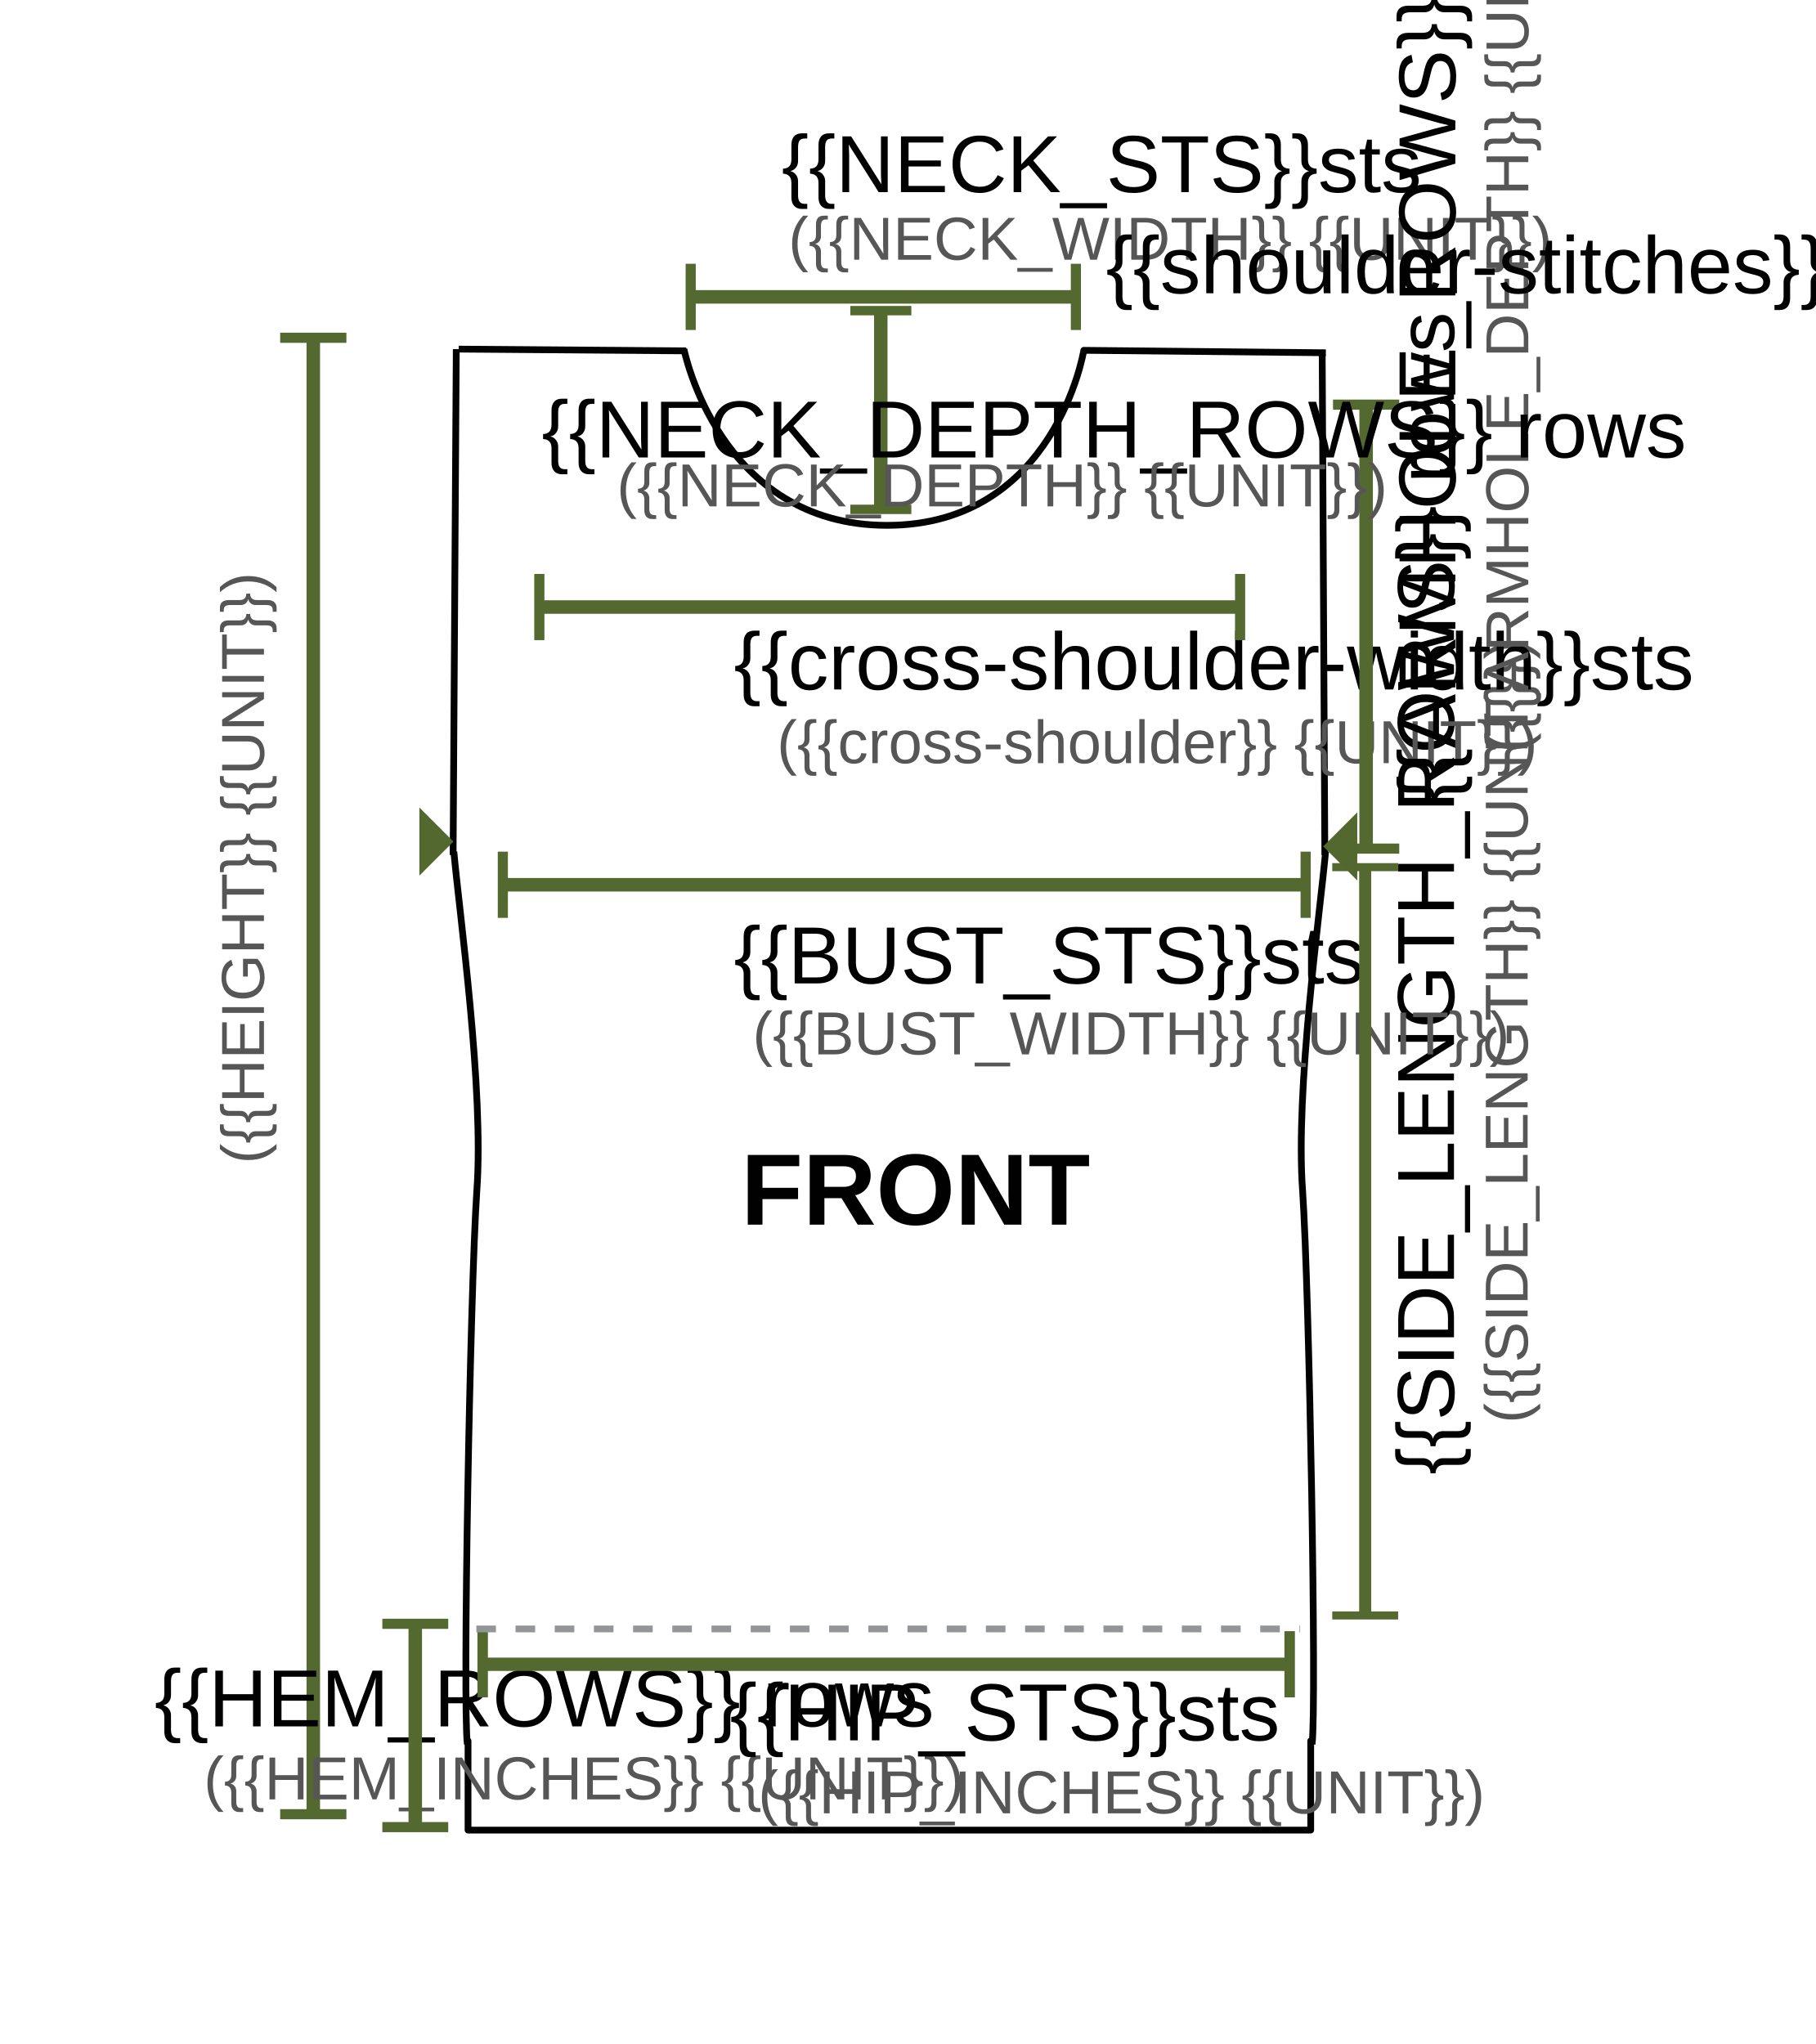
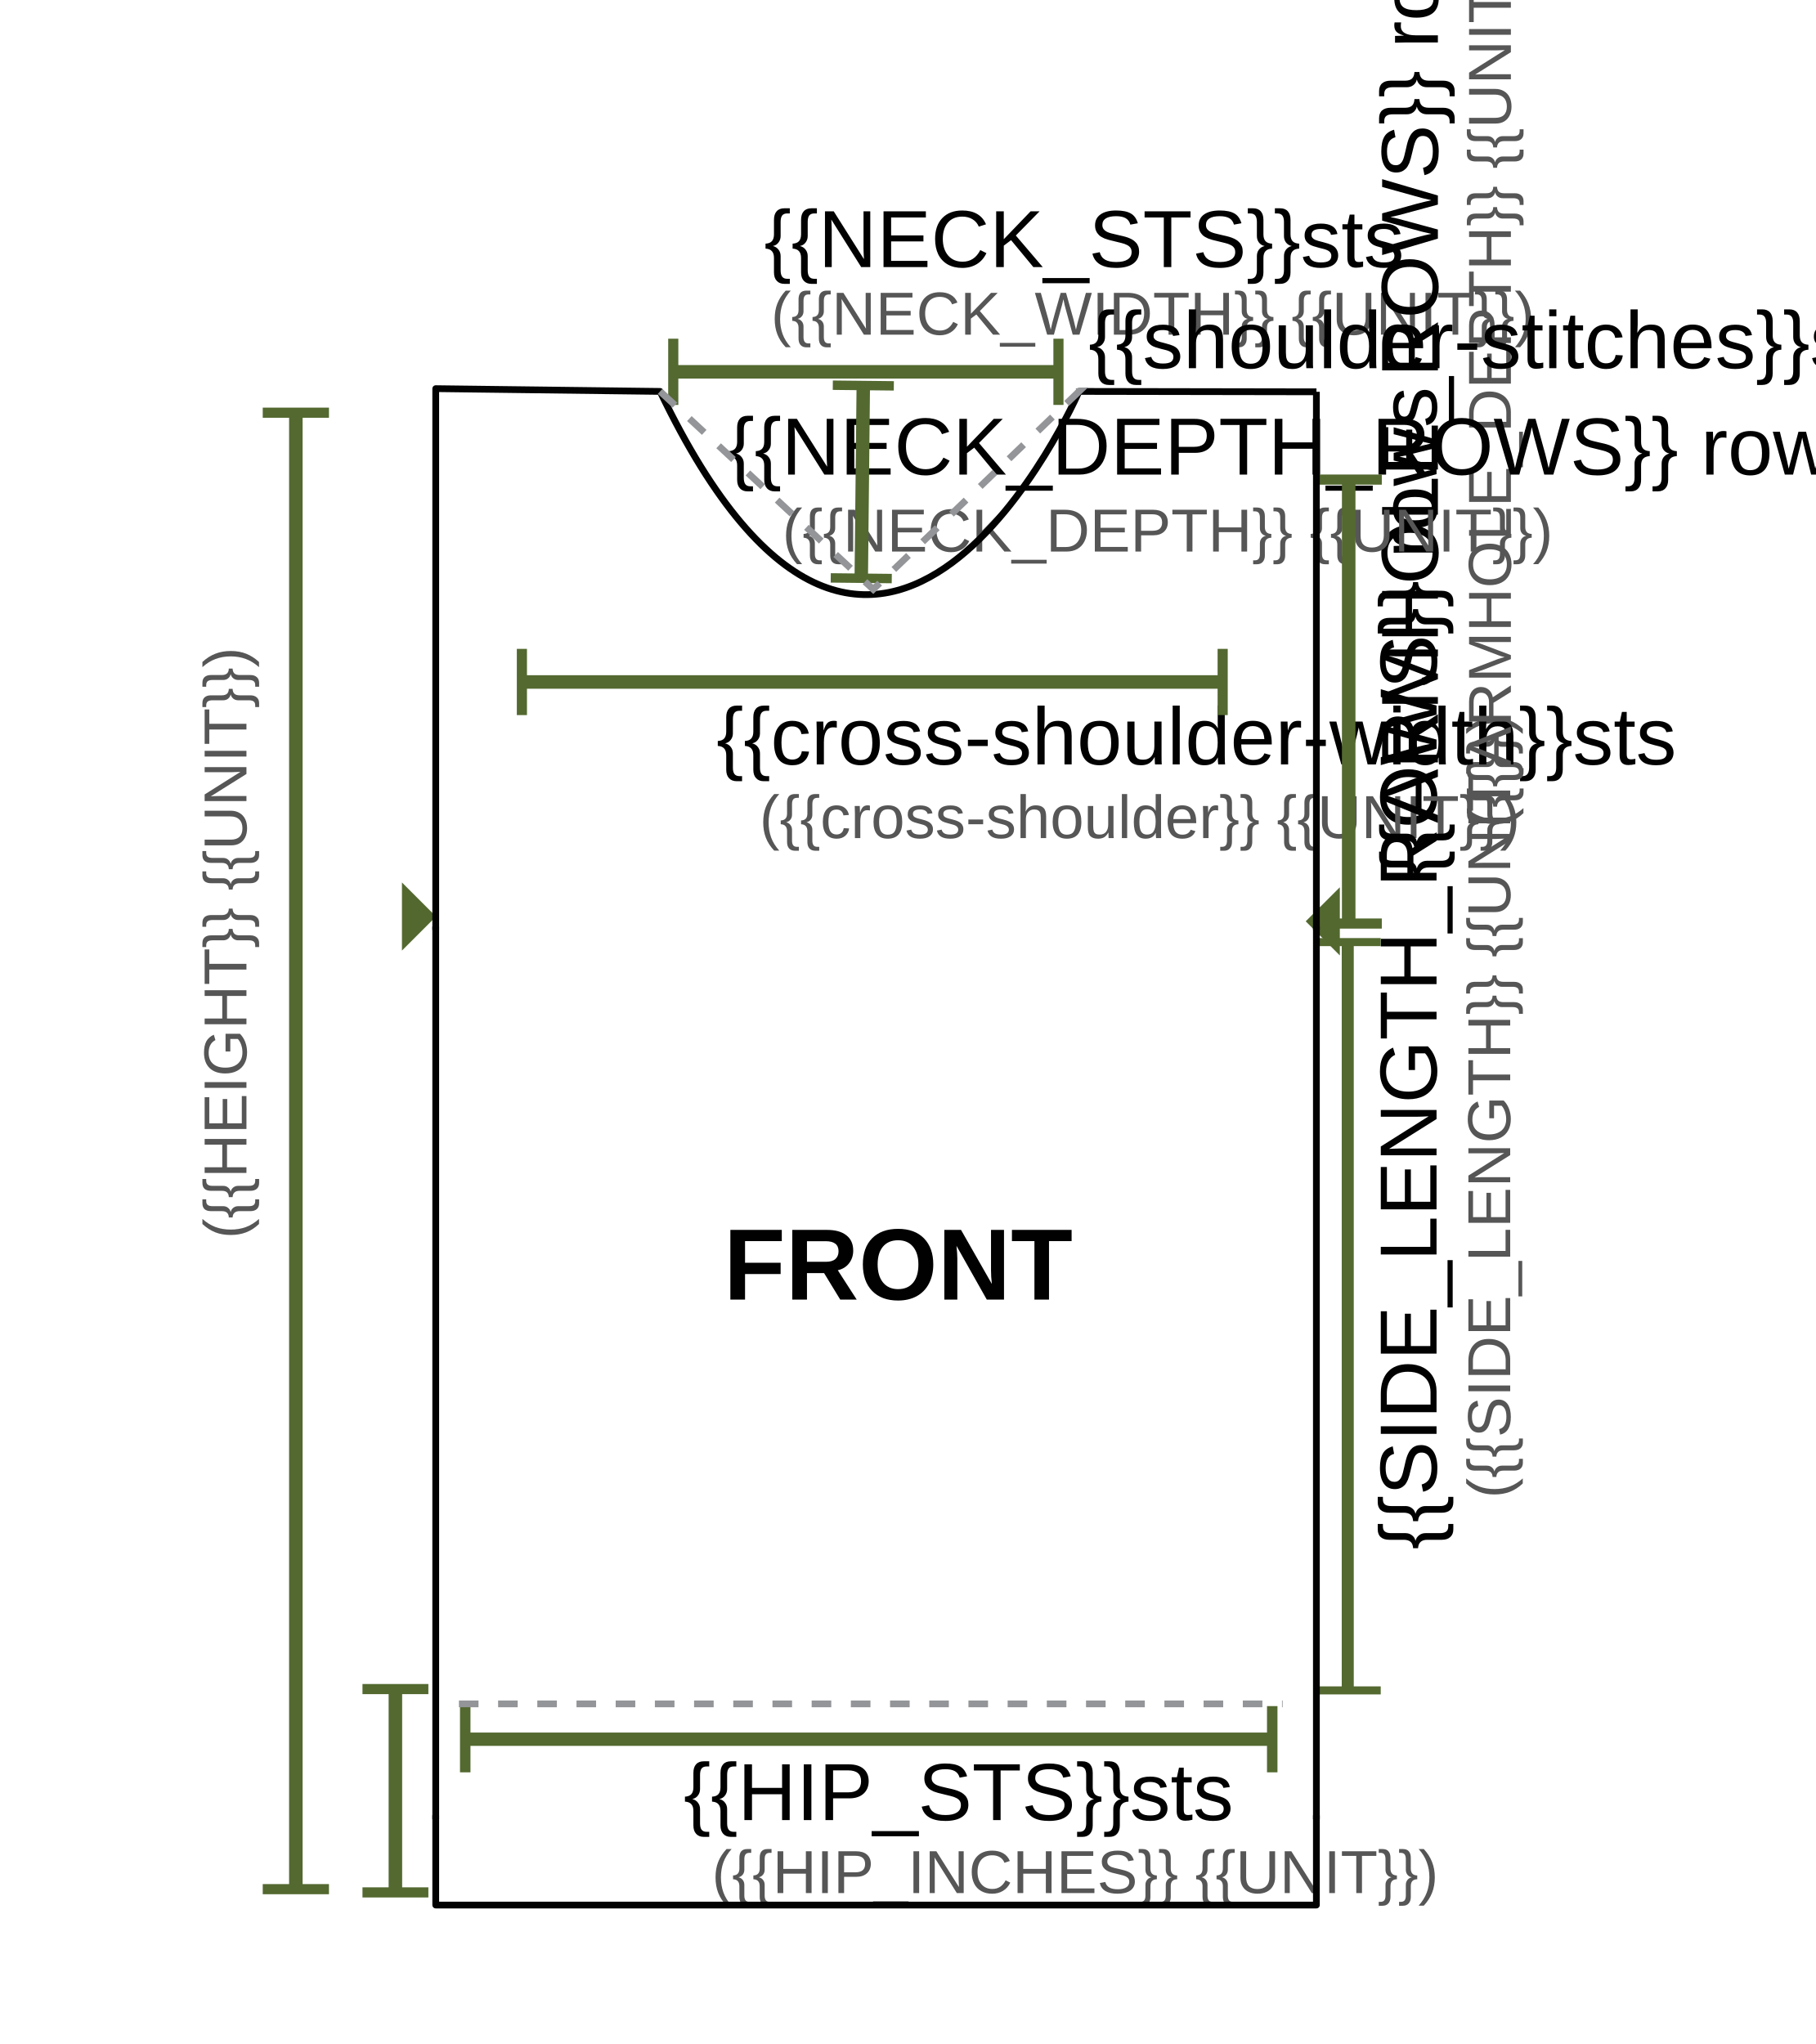
- <svg xmlns="http://www.w3.org/2000/svg" id="full" width="3.73in" height="4.2in" viewBox="0 0 268.64 302.28">
-   <g id="round_body_only">
-     <g id="back">
-       <polyline points="69.26 257.53 69.26 270.73 193.96 270.73 193.96 257.53" fill="none" stroke="#020202" stroke-linecap="round" stroke-linejoin="round" />
-       <path d="M67.16,125.93c.8,8.9,4.5,35.3,3.4,50.2-1,14.9-2.1,76.3-1.4,81.9" fill="none" stroke="#020202" />
-       <path d="M196.16,125.93c-.8,8.9-4.5,35.3-3.4,50.2,1,14.9,2.1,76.3,1.4,81.9" fill="none" stroke="#020202" />
-       <path d="M67.52,51.56l-.47,74.87" fill="none" stroke="#020202" stroke-linejoin="round" />
-       <path d="M195.66,52.27l.39,74.16" fill="none" stroke="#020202" stroke-linejoin="round" />
-       <path d="M101.21,51.56s5.15,26.08,30.05,26.08,29.12-25.9,29.12-25.9l35.82.36" fill="none" stroke="#020202" stroke-linejoin="round" />
-     </g>
-     <line x1="67.88" y1="51.56" x2="101.55" y2="51.82" fill="none" stroke="#020202" stroke-linejoin="round" />
+ <svg xmlns="http://www.w3.org/2000/svg" width="3.73in" height="4.2in" viewBox="0 0 268.64 302.28">
+   <g id="measurements">
    <g isolation="isolate">
      <g isolation="isolate">
        <g isolation="isolate">
          <g isolation="isolate">
            <g isolation="isolate">
              <g isolation="isolate">
                <g isolation="isolate">
-                   <text transform="translate(109.66 181.13)" fill="#010101" font-family="Arial-BoldMT, Arial" font-size="15" font-weight="700" isolation="isolate">
+                   <text transform="translate(212.58 229.22) rotate(-90)" fill="#010101" font-family="ArialMT, Arial" font-size="12" isolation="isolate">
+                     <tspan x="0" y="0">{{SIDE_LENGTH_ROWS}} rows</tspan>
+                   </text>
+                 </g>
+               </g>
+             </g>
+           </g>
+         </g>
+       </g>
+     </g>
+     <g isolation="isolate">
+       <g isolation="isolate">
+         <g isolation="isolate">
+           <g isolation="isolate">
+             <g isolation="isolate">
+               <g isolation="isolate">
+                 <g isolation="isolate">
+                   <text transform="translate(223.48 221.62) rotate(-90)" fill="#565656" font-family="ArialMT, Arial" font-size="9" isolation="isolate">
+                     <tspan x="0" y="0">({{SIDE_LENGTH}} {{UNIT}})</tspan>
+                   </text>
+                 </g>
+               </g>
+             </g>
+           </g>
+         </g>
+       </g>
+     </g>
+     <g id="HEIGHT_UNIT">
+       <g isolation="isolate">
+         <g isolation="isolate">
+           <g isolation="isolate">
+             <g isolation="isolate">
+               <g isolation="isolate">
+                 <g isolation="isolate">
+                   <g isolation="isolate">
+                     <text transform="translate(36.47 183.22) rotate(-90)" fill="#565656" font-family="ArialMT, Arial" font-size="9" isolation="isolate">
+                       <tspan x="0" y="0">({{HEIGHT}} {{UNIT}})</tspan>
+                     </text>
+                   </g>
+                 </g>
+               </g>
+             </g>
+           </g>
+         </g>
+       </g>
+     </g>
+     <g id="CROSS_SHOULDER_UNIT">
+       <g isolation="isolate">
+         <g isolation="isolate">
+           <g isolation="isolate">
+             <g isolation="isolate">
+               <g isolation="isolate">
+                 <g isolation="isolate">
+                   <g isolation="isolate">
+                     <text transform="translate(112.38 123.92)" fill="#565656" font-family="ArialMT, Arial" font-size="9" isolation="isolate">
+                       <tspan x="0" y="0">({{cross-shoulder}} {{UNIT}})</tspan>
+                     </text>
+                   </g>
+                 </g>
+               </g>
+             </g>
+           </g>
+         </g>
+       </g>
+     </g>
+     <g id="CROSS_SHOULDER_STS" isolation="isolate">
+       <g isolation="isolate">
+         <g isolation="isolate">
+           <g isolation="isolate">
+             <g isolation="isolate">
+               <g isolation="isolate">
+                 <g isolation="isolate">
+                   <g isolation="isolate">
+                     <text transform="translate(102.68 113.02)" fill="#010101" font-family="ArialMT, Arial" font-size="12" isolation="isolate">
+                       <tspan x="0" y="0" xml:space="preserve"> {{cross-shoulder-width}}sts</tspan>
+                     </text>
+                   </g>
+                 </g>
+               </g>
+             </g>
+           </g>
+         </g>
+       </g>
+     </g>
+     <g id="NECK_WIDTH_STS" isolation="isolate">
+       <g isolation="isolate">
+         <g isolation="isolate">
+           <g isolation="isolate">
+             <g isolation="isolate">
+               <g isolation="isolate">
+                 <g isolation="isolate">
+                   <g isolation="isolate">
+                     <text transform="translate(113.08 39.42)" fill="#010101" font-family="ArialMT, Arial" font-size="12" isolation="isolate">
+                       <tspan x="0" y="0">{{NECK_STS}}sts</tspan>
+                     </text>
+                   </g>
+                 </g>
+               </g>
+             </g>
+           </g>
+         </g>
+       </g>
+     </g>
+     <g id="NECK_WIDTH_UNITS">
+       <g isolation="isolate">
+         <g isolation="isolate">
+           <g isolation="isolate">
+             <g isolation="isolate">
+               <g isolation="isolate">
+                 <g isolation="isolate">
+                   <g isolation="isolate">
+                     <text transform="translate(114.08 49.42)" fill="#565656" font-family="ArialMT, Arial" font-size="9" isolation="isolate">
+                       <tspan x="0" y="0">({{NECK_WIDTH}} {{UNIT}})</tspan>
+                     </text>
+                   </g>
+                 </g>
+               </g>
+             </g>
+           </g>
+         </g>
+       </g>
+     </g>
+     <g id="ARMHOLE" isolation="isolate">
+       <g isolation="isolate">
+         <g isolation="isolate">
+           <g isolation="isolate">
+             <g isolation="isolate">
+               <g isolation="isolate">
+                 <g isolation="isolate">
+                   <g isolation="isolate">
+                     <text transform="translate(212.78 129.72) rotate(-90)" fill="#010101" font-family="ArialMT, Arial" font-size="12" isolation="isolate">
+                       <tspan x="0" y="0">{{ARMHOLE_ROWS}} rows</tspan>
+                     </text>
+                   </g>
+                 </g>
+               </g>
+             </g>
+           </g>
+         </g>
+         <g isolation="isolate">
+           <g isolation="isolate">
+             <g isolation="isolate">
+               <g isolation="isolate">
+                 <g isolation="isolate">
+                   <g isolation="isolate">
+                     <text transform="translate(223.58 122.42) rotate(-90)" fill="#565656" font-family="ArialMT, Arial" font-size="9" isolation="isolate">
+                       <tspan x="0" y="0">({{ARMHOLE_DEPTH}} {{UNIT}})</tspan>
+                     </text>
+                   </g>
+                 </g>
+               </g>
+             </g>
+           </g>
+         </g>
+       </g>
+     </g>
+     <g id="NECK_DEPTH_ROWS" isolation="isolate">
+       <g isolation="isolate">
+         <g isolation="isolate">
+           <g isolation="isolate">
+             <g isolation="isolate">
+               <g isolation="isolate">
+                 <g isolation="isolate">
+                   <g isolation="isolate">
+                     <text transform="translate(107.63 70.13)" fill="#010101" font-family="ArialMT, Arial" font-size="12" isolation="isolate">
+                       <tspan x="0" y="0">{{NECK_DEPTH_ROWS}} rows</tspan>
+                     </text>
+                   </g>
+                 </g>
+               </g>
+             </g>
+           </g>
+         </g>
+       </g>
+     </g>
+     <g id="NECK_DEPTH_UNITS">
+       <g isolation="isolate">
+         <g isolation="isolate">
+           <g isolation="isolate">
+             <g isolation="isolate">
+               <g isolation="isolate">
+                 <g isolation="isolate">
+                   <g isolation="isolate">
+                     <text transform="translate(115.76 81.52)" fill="#565656" font-family="ArialMT, Arial" font-size="9" isolation="isolate">
+                       <tspan x="0" y="0">({{NECK_DEPTH}} {{UNIT}})</tspan>
+                     </text>
+                   </g>
+                 </g>
+               </g>
+             </g>
+           </g>
+         </g>
+       </g>
+     </g>
+     <g id="NECK_WIDTH_STS-2" isolation="isolate">
+       <g isolation="isolate">
+         <g isolation="isolate">
+           <g isolation="isolate">
+             <g isolation="isolate">
+               <g isolation="isolate">
+                 <g isolation="isolate">
+                   <g isolation="isolate">
+                     <text transform="translate(161.08 54.38)" fill="#010101" font-family="ArialMT, Arial" font-size="12" isolation="isolate">
+                       <tspan x="0" y="0">{{shoulder-stitches}}sts</tspan>
+                     </text>
+                   </g>
+                 </g>
+               </g>
+             </g>
+           </g>
+         </g>
+       </g>
+     </g>
+     <g id="HIP_MEASUREMENT" isolation="isolate">
+       <g isolation="isolate">
+         <g isolation="isolate">
+           <g isolation="isolate">
+             <g isolation="isolate">
+               <g isolation="isolate">
+                 <g isolation="isolate">
+                   <g isolation="isolate">
+                     <text transform="translate(97.82 269.25)" fill="#010101" font-family="ArialMT, Arial" font-size="12" isolation="isolate">
+                       <tspan x="0" y="0" xml:space="preserve"> {{HIP_STS}}sts</tspan>
+                     </text>
+                   </g>
+                 </g>
+               </g>
+             </g>
+           </g>
+         </g>
+         <g isolation="isolate">
+           <g isolation="isolate">
+             <g isolation="isolate">
+               <g isolation="isolate">
+                 <g isolation="isolate">
+                   <g isolation="isolate">
+                     <text transform="translate(97.82 280.05)" fill="#565656" font-family="ArialMT, Arial" font-size="9" isolation="isolate">
+                       <tspan x="0" y="0" xml:space="preserve">   ({{HIP_INCHES}} {{UNIT}})</tspan>
+                     </text>
+                   </g>
+                 </g>
+               </g>
+             </g>
+           </g>
+         </g>
+       </g>
+     </g>
+   </g>
+   <g id="lines">
+     <line x1="127.75" y1="56.95" x2="127.45" y2="85.46" fill="none" stroke="#536930" stroke-miterlimit="10" stroke-width="1.99" />
+     <rect x="127.06" y="52.44" width="1.39" height="9.03" transform="translate(69.42 184.08) rotate(-89.38)" fill="#536930" />
+     <rect x="126.75" y="80.95" width="1.39" height="9.03" transform="translate(40.61 211.98) rotate(-89.38)" fill="#536930" />
+     <g id="HEIGHT_LINE">
+       <line x1="43.78" y1="279.42" x2="43.78" y2="61.02" fill="none" stroke="#536930" stroke-miterlimit="10" stroke-width="2" />
+       <rect x="38.88" y="278.72" width="9.8" height="1.5" fill="#536930" />
+       <rect x="38.88" y="60.22" width="9.8" height="1.5" fill="#536930" />
+     </g>
+     <g id="CROSS_SHOULDER">
+       <line x1="77.18" y1="100.82" x2="180.88" y2="100.82" fill="none" stroke="#536930" stroke-miterlimit="10" stroke-width="2" />
+       <rect x="76.48" y="95.92" width="1.5" height="9.8" fill="#536930" />
+       <rect x="180.18" y="95.92" width="1.5" height="9.8" fill="#536930" />
+     </g>
+     <g id="NECKWIDTH">
+       <line x1="99.68" y1="54.92" x2="156.68" y2="54.92" fill="none" stroke="#536930" stroke-miterlimit="10" stroke-width="2" />
+       <rect x="98.88" y="50.02" width="1.5" height="9.8" fill="#536930" />
+       <rect x="155.88" y="50.02" width="1.5" height="9.8" fill="#536930" />
+     </g>
+     <g id="hem_line">
+       <line x1="58.51" y1="249.86" x2="58.51" y2="279.95" fill="none" stroke="#536930" stroke-miterlimit="10" stroke-width="2" />
+       <rect x="53.64" y="249.11" width="9.75" height="1.5" fill="#536930" />
+       <rect x="53.64" y="279.2" width="9.75" height="1.5" fill="#536930" />
+     </g>
+     <g id="HEM_BAND_TOP_LINE">
+       <line x1="68.75" y1="257.28" x2="188.27" y2="257.28" fill="none" stroke="#536930" stroke-miterlimit="10" stroke-width="1.97" />
+       <rect x="68.07" y="252.38" width="1.55" height="9.8" fill="#536930" />
+       <rect x="187.49" y="252.38" width="1.55" height="9.8" fill="#536930" />
+     </g>
+     <g id="SIDE_SEAM">
+       <line x1="199.44" y1="139.31" x2="199.44" y2="250.05" fill="none" stroke="#536930" stroke-miterlimit="10" stroke-width="1.78" />
+       <rect x="194.57" y="138.72" width="9.75" height="1.19" fill="#536930" />
+       <rect x="194.57" y="249.46" width="9.75" height="1.19" fill="#536930" />
+     </g>
+     <g id="ARMHOLE_LINE">
+       <line x1="199.58" y1="70.82" x2="199.58" y2="136.62" fill="none" stroke="#536930" stroke-miterlimit="10" stroke-width="2" />
+       <rect x="194.68" y="70.12" width="9.8" height="1.5" fill="#536930" />
+       <rect x="194.68" y="135.82" width="9.8" height="1.5" fill="#536930" />
+     </g>
+     <line x1="67.91" y1="252.05" x2="189.81" y2="252.05" fill="none" stroke="#939598" stroke-dasharray="2.9 2.9" stroke-miterlimit="10" />
+     <g id="underarm_markers">
+       <polygon points="59.48 130.49 64.52 135.53 59.48 140.57 59.48 130.49" fill="#53682f" />
+       <polygon points="198.27 141.29 193.22 136.24 198.27 131.2 198.27 141.29" fill="#53682f" />
+     </g>
+   </g>
+   <g id="bodies">
+     <g id="straight_round_and_v">
+       <polyline points="64.48 268.62 64.48 281.82 194.8 281.82 194.8 268.62" fill="none" stroke="#020202" stroke-linecap="round" stroke-linejoin="round" />
+       <path d="M64.48,137.02v132.1" fill="none" stroke="#020202" />
+       <path d="M194.8,137.02v132.1" fill="none" stroke="#020202" />
+       <path d="M64.48,137.52V57.41l33.2.41c32.46,67.67,62,0,62,0l35.13.06" fill="none" stroke="#020202" stroke-linejoin="round" />
+       <path d="M194.8,57.88v79.64" fill="none" stroke="#020202" stroke-linejoin="round" />
+       <polyline points="97.68 57.82 129.22 87.11 159.68 57.82 158.92 57.88" fill="none" stroke="#939598" stroke-dasharray="3 2.91" />
+     </g>
+     <g isolation="isolate">
+       <g isolation="isolate">
+         <g isolation="isolate">
+           <g isolation="isolate">
+             <g isolation="isolate">
+               <g isolation="isolate">
+                 <g isolation="isolate">
+                   <text transform="translate(107.08 192.22)" fill="#010101" font-family="Arial-BoldMT, Arial" font-size="15" font-weight="700" isolation="isolate">
                    <tspan x="0" y="0">FRONT</tspan>
                  </text>
                </g>
              </g>
            </g>
          </g>
        </g>
      </g>
    </g>
  </g>
-   <g id="front_measurement">
-     <g isolation="isolate">
-       <g isolation="isolate">
-         <g isolation="isolate">
-           <g isolation="isolate">
-             <g isolation="isolate">
-               <g isolation="isolate">
-                 <g isolation="isolate">
-                   <text transform="translate(215.16 218.13) rotate(-90)" fill="#010101" font-family="ArialMT, Arial" font-size="12" isolation="isolate">
-                     <tspan x="0" y="0">{{SIDE_LENGTH_ROWS}} rows</tspan>
-                   </text>
-                 </g>
-               </g>
-             </g>
-           </g>
-         </g>
-       </g>
-     </g>
-     <g isolation="isolate">
-       <g isolation="isolate">
-         <g isolation="isolate">
-           <g isolation="isolate">
-             <g isolation="isolate">
-               <g isolation="isolate">
-                 <g isolation="isolate">
-                   <text transform="translate(226.06 210.53) rotate(-90)" fill="#565656" font-family="ArialMT, Arial" font-size="9" isolation="isolate">
-                     <tspan x="0" y="0">({{SIDE_LENGTH}} {{UNIT}})</tspan>
-                   </text>
-                 </g>
-               </g>
-             </g>
-           </g>
-         </g>
-       </g>
-     </g>
-     <g id="NECKWIDTH">
-       <line x1="102.26" y1="43.83" x2="159.26" y2="43.83" fill="none" stroke="#536930" stroke-miterlimit="10" stroke-width="2" />
-       <rect x="101.46" y="38.93" width="1.5" height="9.8" fill="#536930" />
-       <rect x="158.46" y="38.93" width="1.5" height="9.8" fill="#536930" />
-     </g>
-     <g id="HEIGHT_LINE">
-       <line x1="46.36" y1="268.33" x2="46.36" y2="49.93" fill="none" stroke="#536930" stroke-miterlimit="10" stroke-width="2" />
-       <rect x="41.46" y="267.63" width="9.8" height="1.5" fill="#536930" />
-       <rect x="41.46" y="49.13" width="9.8" height="1.5" fill="#536930" />
-     </g>
-     <g id="HEIGHT_UNIT">
-       <g isolation="isolate">
-         <g isolation="isolate">
-           <g isolation="isolate">
-             <g isolation="isolate">
-               <g isolation="isolate">
-                 <g isolation="isolate">
-                   <g isolation="isolate">
-                     <text transform="translate(39.06 172.13) rotate(-90)" fill="#565656" font-family="ArialMT, Arial" font-size="9" isolation="isolate">
-                       <tspan x="0" y="0">({{HEIGHT}} {{UNIT}})</tspan>
-                     </text>
-                   </g>
-                 </g>
-               </g>
-             </g>
-           </g>
-         </g>
-       </g>
-     </g>
-     <g id="BUST_STS" isolation="isolate">
-       <g isolation="isolate">
-         <g isolation="isolate">
-           <g isolation="isolate">
-             <g isolation="isolate">
-               <g isolation="isolate">
-                 <g isolation="isolate">
-                   <g isolation="isolate">
-                     <text transform="translate(105.26 145.43)" fill="#010101" font-family="ArialMT, Arial" font-size="12" isolation="isolate">
-                       <tspan x="0" y="0" xml:space="preserve"> {{BUST_STS}}sts</tspan>
-                     </text>
-                   </g>
-                 </g>
-               </g>
-             </g>
-           </g>
-         </g>
-       </g>
-     </g>
-     <g id="HEM_MEASUREMENT" isolation="isolate">
-       <g isolation="isolate">
-         <g isolation="isolate">
-           <g isolation="isolate">
-             <g isolation="isolate">
-               <g isolation="isolate">
-                 <g isolation="isolate">
-                   <g isolation="isolate">
-                     <text transform="translate(19.53 255.38)" fill="#010101" font-family="ArialMT, Arial" font-size="12" isolation="isolate">
-                       <tspan x="0" y="0" xml:space="preserve"> {{HEM_ROWS}} rows</tspan>
-                     </text>
-                   </g>
-                 </g>
-               </g>
-             </g>
-           </g>
-         </g>
-         <g isolation="isolate">
-           <g isolation="isolate">
-             <g isolation="isolate">
-               <g isolation="isolate">
-                 <g isolation="isolate">
-                   <g isolation="isolate">
-                     <text transform="translate(15.13 266.18)" fill="#565656" font-family="ArialMT, Arial" font-size="9" isolation="isolate">
-                       <tspan x="0" y="0" xml:space="preserve">      ({{HEM_INCHES}} {{UNIT}})</tspan>
-                     </text>
-                   </g>
-                 </g>
-               </g>
-             </g>
-           </g>
-         </g>
-       </g>
-     </g>
-     <g id="BUST_UNIT">
-       <g isolation="isolate">
-         <g isolation="isolate">
-           <g isolation="isolate">
-             <g isolation="isolate">
-               <g isolation="isolate">
-                 <g isolation="isolate">
-                   <g isolation="isolate">
-                     <text transform="translate(111.36 155.93)" fill="#565656" font-family="ArialMT, Arial" font-size="9" isolation="isolate">
-                       <tspan x="0" y="0">({{BUST_WIDTH}} {{UNIT}})</tspan>
-                     </text>
-                   </g>
-                 </g>
-               </g>
-             </g>
-           </g>
-         </g>
-       </g>
-     </g>
-     <g id="BUST_LINE">
-       <line x1="74.46" y1="130.83" x2="193.26" y2="130.83" fill="none" stroke="#536930" stroke-miterlimit="10" stroke-width="2" />
-       <rect x="73.66" y="125.93" width="1.5" height="9.8" fill="#536930" />
-       <rect x="192.46" y="125.93" width="1.5" height="9.8" fill="#536930" />
-     </g>
-     <g id="HEM_BAND_TOP_LINE">
-       <line x1="71.33" y1="246.19" x2="190.85" y2="246.19" fill="none" stroke="#536930" stroke-miterlimit="10" stroke-width="1.97" />
-       <rect x="70.65" y="241.29" width="1.55" height="9.8" fill="#536930" />
-       <rect x="190.07" y="241.29" width="1.55" height="9.8" fill="#536930" />
-     </g>
-     <g id="CROSS_SHOULDER_UNIT">
-       <g isolation="isolate">
-         <g isolation="isolate">
-           <g isolation="isolate">
-             <g isolation="isolate">
-               <g isolation="isolate">
-                 <g isolation="isolate">
-                   <g isolation="isolate">
-                     <text transform="translate(114.96 112.83)" fill="#565656" font-family="ArialMT, Arial" font-size="9" isolation="isolate">
-                       <tspan x="0" y="0">({{cross-shoulder}} {{UNIT}})</tspan>
-                     </text>
-                   </g>
-                 </g>
-               </g>
-             </g>
-           </g>
-         </g>
-       </g>
-     </g>
-     <g id="CROSS_SHOULDER_STS" isolation="isolate">
-       <g isolation="isolate">
-         <g isolation="isolate">
-           <g isolation="isolate">
-             <g isolation="isolate">
-               <g isolation="isolate">
-                 <g isolation="isolate">
-                   <g isolation="isolate">
-                     <text transform="translate(105.26 101.93)" fill="#010101" font-family="ArialMT, Arial" font-size="12" isolation="isolate">
-                       <tspan x="0" y="0" xml:space="preserve"> {{cross-shoulder-width}}sts</tspan>
-                     </text>
-                   </g>
-                 </g>
-               </g>
-             </g>
-           </g>
-         </g>
-       </g>
-     </g>
-     <g id="CROSS_SHOULDER">
-       <line x1="79.76" y1="89.73" x2="183.46" y2="89.73" fill="none" stroke="#536930" stroke-miterlimit="10" stroke-width="2" />
-       <rect x="79.06" y="84.83" width="1.5" height="9.8" fill="#536930" />
-       <rect x="182.76" y="84.83" width="1.5" height="9.8" fill="#536930" />
-     </g>
-     <g id="NECK_WIDTH_STS" isolation="isolate">
-       <g isolation="isolate">
-         <g isolation="isolate">
-           <g isolation="isolate">
-             <g isolation="isolate">
-               <g isolation="isolate">
-                 <g isolation="isolate">
-                   <g isolation="isolate">
-                     <text transform="translate(115.66 28.33)" fill="#010101" font-family="ArialMT, Arial" font-size="12" isolation="isolate">
-                       <tspan x="0" y="0">{{NECK_STS}}sts</tspan>
-                     </text>
-                   </g>
-                 </g>
-               </g>
-             </g>
-           </g>
-         </g>
-       </g>
-     </g>
-     <g id="NECK_WIDTH_UNITS">
-       <g isolation="isolate">
-         <g isolation="isolate">
-           <g isolation="isolate">
-             <g isolation="isolate">
-               <g isolation="isolate">
-                 <g isolation="isolate">
-                   <g isolation="isolate">
-                     <text transform="translate(116.66 38.33)" fill="#565656" font-family="ArialMT, Arial" font-size="9" isolation="isolate">
-                       <tspan x="0" y="0">({{NECK_WIDTH}} {{UNIT}})</tspan>
-                     </text>
-                   </g>
-                 </g>
-               </g>
-             </g>
-           </g>
-         </g>
-       </g>
-     </g>
-     <line x1="130.34" y1="45.87" x2="130.34" y2="75.28" fill="none" stroke="#536930" stroke-miterlimit="10" stroke-width="1.99" />
-     <rect x="125.83" y="45.17" width="9.03" height="1.39" fill="#536930" />
-     <rect x="125.83" y="74.58" width="9.03" height="1.39" fill="#536930" />
-     <g id="ARMHOLE_LINE">
-       <line x1="202.16" y1="59.73" x2="202.16" y2="125.53" fill="none" stroke="#536930" stroke-miterlimit="10" stroke-width="2" />
-       <rect x="197.26" y="59.03" width="9.8" height="1.5" fill="#536930" />
-       <rect x="197.26" y="124.73" width="9.8" height="1.5" fill="#536930" />
-     </g>
-     <g id="ARMHOLE" isolation="isolate">
-       <g isolation="isolate">
-         <g isolation="isolate">
-           <g isolation="isolate">
-             <g isolation="isolate">
-               <g isolation="isolate">
-                 <g isolation="isolate">
-                   <g isolation="isolate">
-                     <text transform="translate(215.36 118.63) rotate(-90)" fill="#010101" font-family="ArialMT, Arial" font-size="12" isolation="isolate">
-                       <tspan x="0" y="0">{{ARMHOLE_ROWS}} rows</tspan>
-                     </text>
-                   </g>
-                 </g>
-               </g>
-             </g>
-           </g>
-         </g>
-         <g isolation="isolate">
-           <g isolation="isolate">
-             <g isolation="isolate">
-               <g isolation="isolate">
-                 <g isolation="isolate">
-                   <g isolation="isolate">
-                     <text transform="translate(226.16 111.33) rotate(-90)" fill="#565656" font-family="ArialMT, Arial" font-size="9" isolation="isolate">
-                       <tspan x="0" y="0">({{ARMHOLE_DEPTH}} {{UNIT}})</tspan>
-                     </text>
-                   </g>
-                 </g>
-               </g>
-             </g>
-           </g>
-         </g>
-       </g>
-     </g>
-     <g id="HIP_MEASUREMENT" isolation="isolate">
-       <g isolation="isolate">
-         <g isolation="isolate">
-           <g isolation="isolate">
-             <g isolation="isolate">
-               <g isolation="isolate">
-                 <g isolation="isolate">
-                   <g isolation="isolate">
-                     <text transform="translate(104.68 257.45)" fill="#010101" font-family="ArialMT, Arial" font-size="12" isolation="isolate">
-                       <tspan x="0" y="0" xml:space="preserve"> {{HIP_STS}}sts</tspan>
-                     </text>
-                   </g>
-                 </g>
-               </g>
-             </g>
-           </g>
-         </g>
-         <g isolation="isolate">
-           <g isolation="isolate">
-             <g isolation="isolate">
-               <g isolation="isolate">
-                 <g isolation="isolate">
-                   <g isolation="isolate">
-                     <text transform="translate(104.68 268.25)" fill="#565656" font-family="ArialMT, Arial" font-size="9" isolation="isolate">
-                       <tspan x="0" y="0" xml:space="preserve">   ({{HIP_INCHES}} {{UNIT}})</tspan>
-                     </text>
-                   </g>
-                 </g>
-               </g>
-             </g>
-           </g>
-         </g>
-       </g>
-     </g>
-     <g id="NECK_DEPTH_ROWS" isolation="isolate">
-       <g isolation="isolate">
-         <g isolation="isolate">
-           <g isolation="isolate">
-             <g isolation="isolate">
-               <g isolation="isolate">
-                 <g isolation="isolate">
-                   <g isolation="isolate">
-                     <text transform="translate(80.16 67.6)" fill="#010101" font-family="ArialMT, Arial" font-size="12" isolation="isolate">
-                       <tspan x="0" y="0">{{NECK_DEPTH_ROWS}} rows</tspan>
-                     </text>
-                   </g>
-                 </g>
-               </g>
-             </g>
-           </g>
-         </g>
-       </g>
-     </g>
-     <g id="NECK_DEPTH_UNITS">
-       <g isolation="isolate">
-         <g isolation="isolate">
-           <g isolation="isolate">
-             <g isolation="isolate">
-               <g isolation="isolate">
-                 <g isolation="isolate">
-                   <g isolation="isolate">
-                     <text transform="translate(91.26 74.83)" fill="#565656" font-family="ArialMT, Arial" font-size="9" isolation="isolate">
-                       <tspan x="0" y="0">({{NECK_DEPTH}} {{UNIT}})</tspan>
-                     </text>
-                   </g>
-                 </g>
-               </g>
-             </g>
-           </g>
-         </g>
-       </g>
-     </g>
-     <line x1="70.49" y1="240.96" x2="192.39" y2="240.96" fill="none" stroke="#939598" stroke-dasharray="2.9 2.9" stroke-miterlimit="10" />
-     <g id="NECK_DEPTH-2">
-       <line x1="61.45" y1="240.2" x2="61.45" y2="270.29" fill="none" stroke="#536930" stroke-miterlimit="10" stroke-width="2" />
-       <rect x="56.58" y="239.45" width="9.75" height="1.5" fill="#536930" />
-       <rect x="56.58" y="269.54" width="9.75" height="1.5" fill="#536930" />
-     </g>
-     <g id="SIDE_SEAM">
-       <line x1="202.02" y1="128.22" x2="202.02" y2="238.96" fill="none" stroke="#536930" stroke-miterlimit="10" stroke-width="1.78" />
-       <rect x="197.15" y="127.63" width="9.75" height="1.19" fill="#536930" />
-       <rect x="197.15" y="238.37" width="9.75" height="1.19" fill="#536930" />
-     </g>
-     <g id="NECK_WIDTH_STS-2" isolation="isolate">
-       <g isolation="isolate">
-         <g isolation="isolate">
-           <g isolation="isolate">
-             <g isolation="isolate">
-               <g isolation="isolate">
-                 <g isolation="isolate">
-                   <g isolation="isolate">
-                     <text transform="translate(163.66 43.29)" fill="#010101" font-family="ArialMT, Arial" font-size="12" isolation="isolate">
-                       <tspan x="0" y="0">{{shoulder-stitches}}sts</tspan>
-                     </text>
-                   </g>
-                 </g>
-               </g>
-             </g>
-           </g>
-         </g>
-       </g>
-     </g>
-   </g>
-   <g id="markers">
-     <polygon points="62.06 119.4 67.1 124.44 62.06 129.48 62.06 119.4" fill="#53682f" />
-     <polygon points="200.85 130.2 195.81 125.15 200.85 120.11 200.85 130.2" fill="#53682f" />
-   </g>
</svg>
